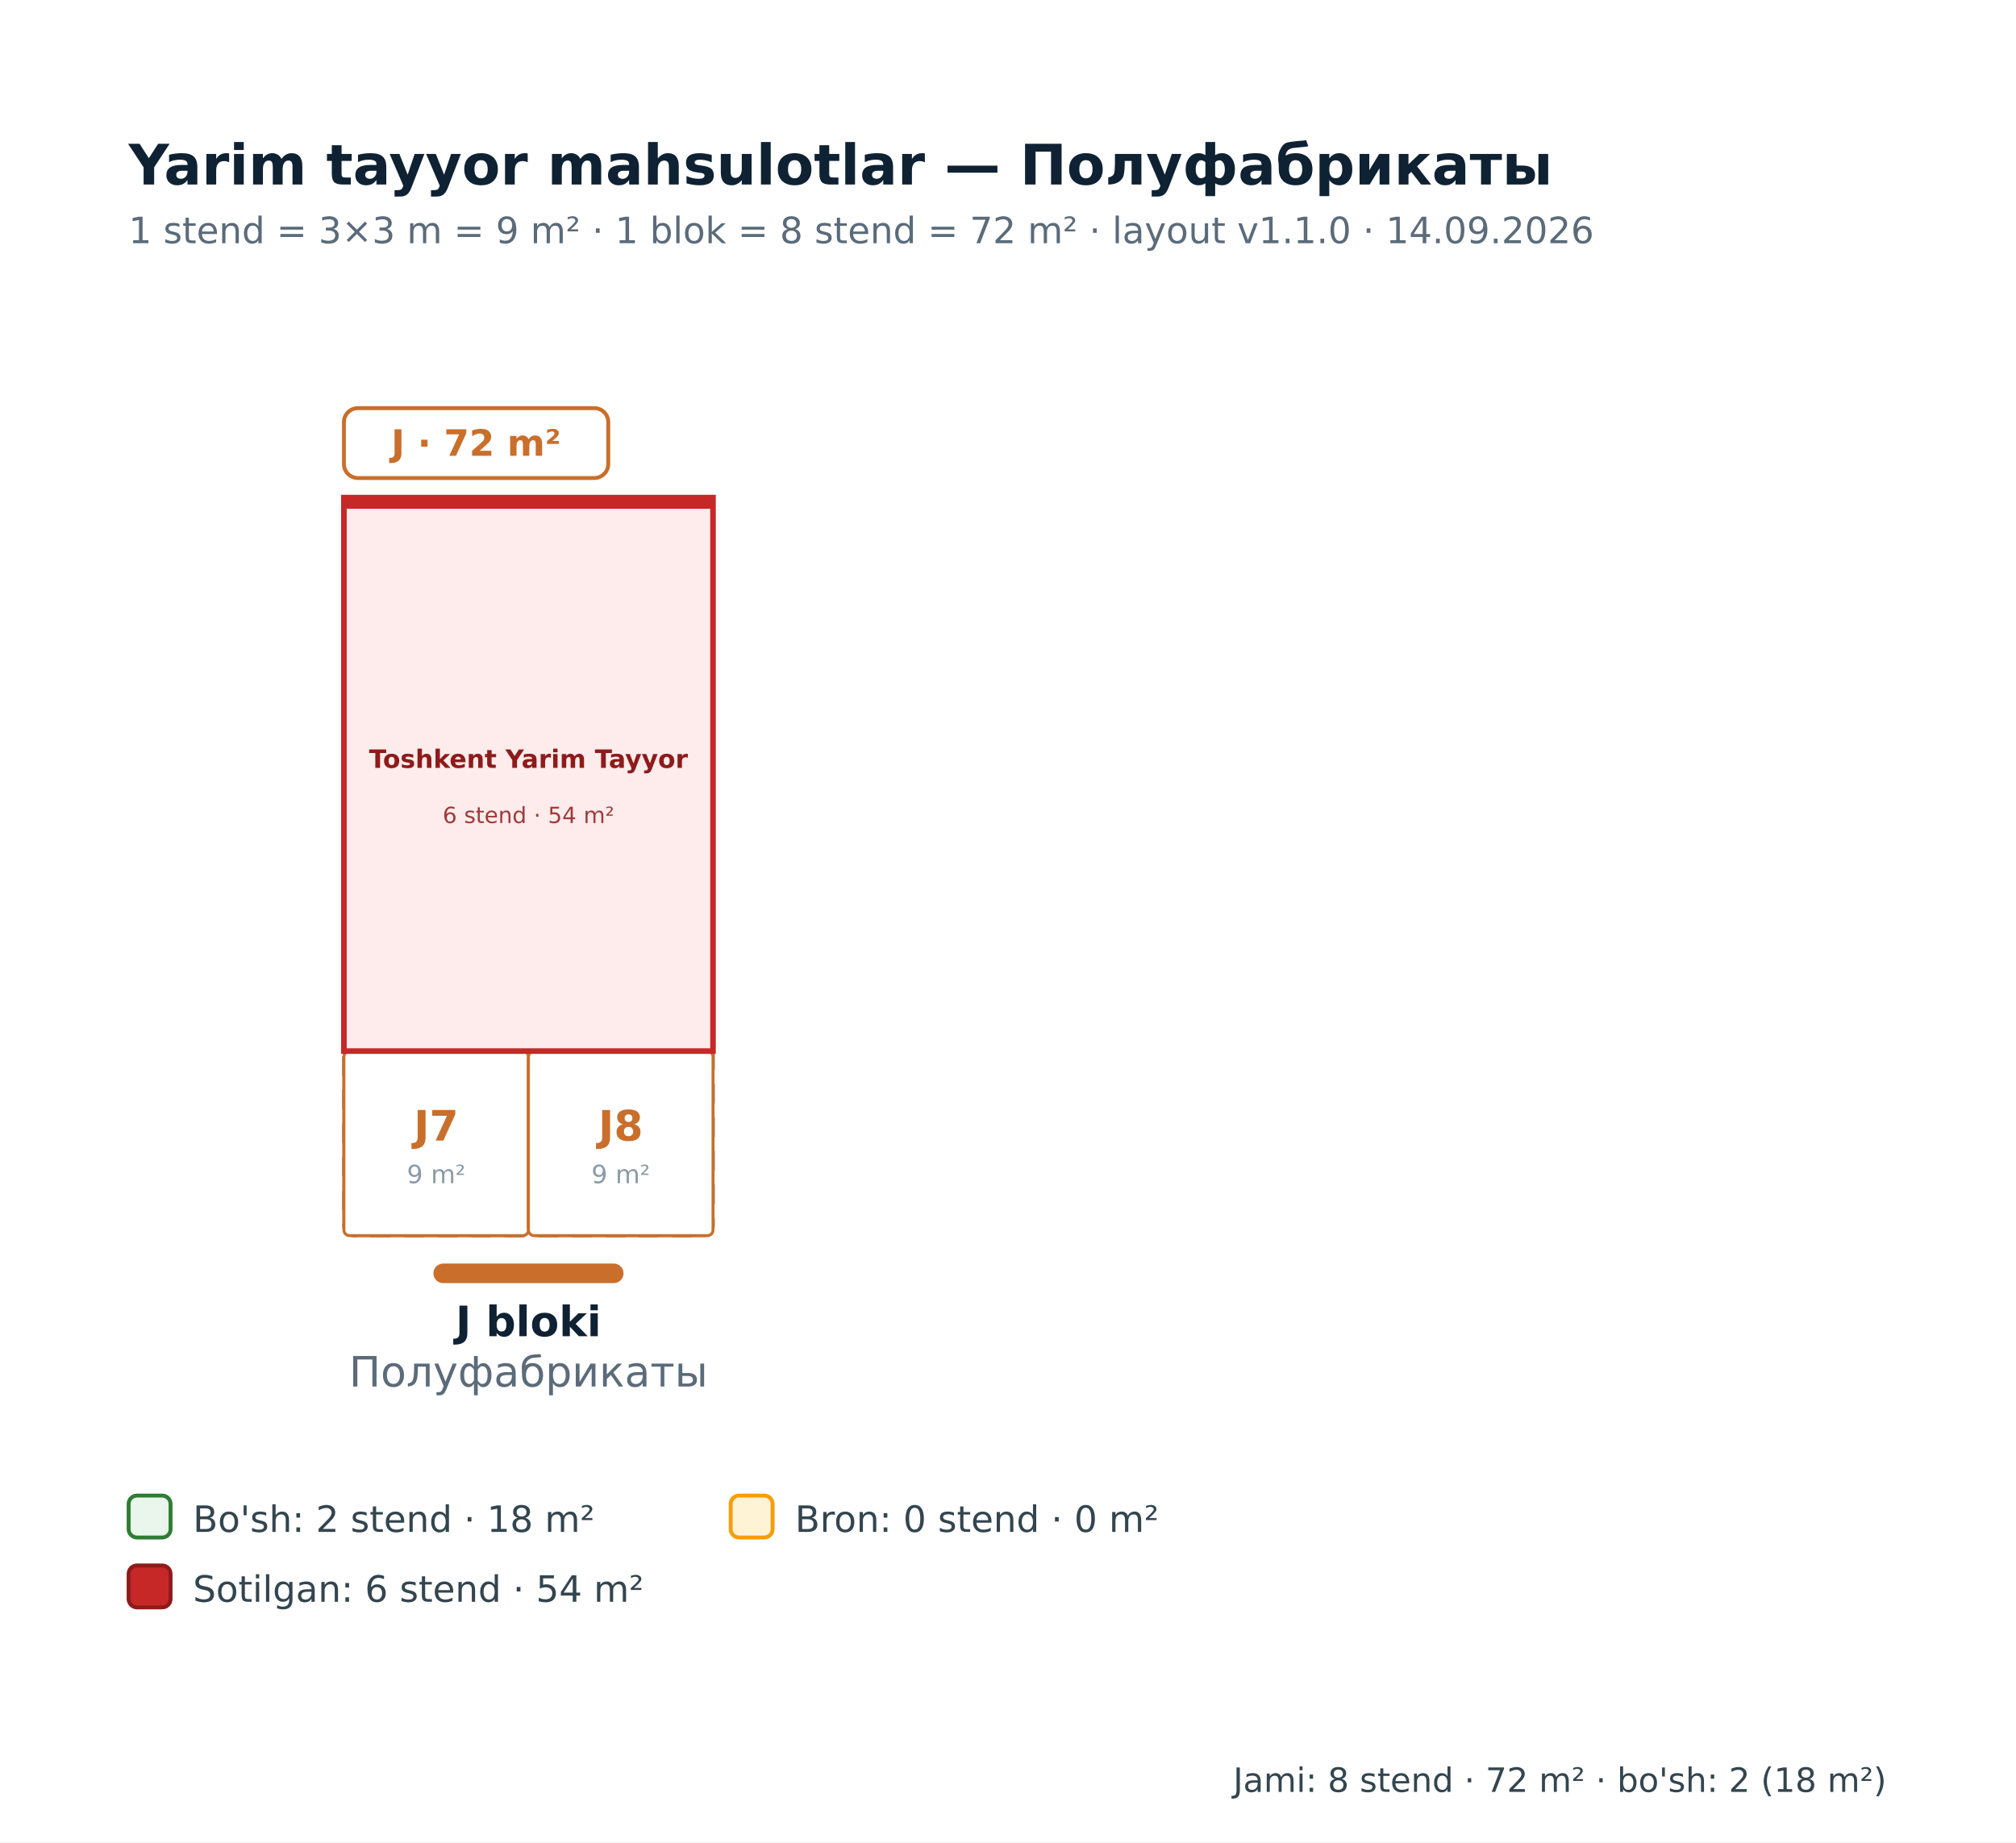
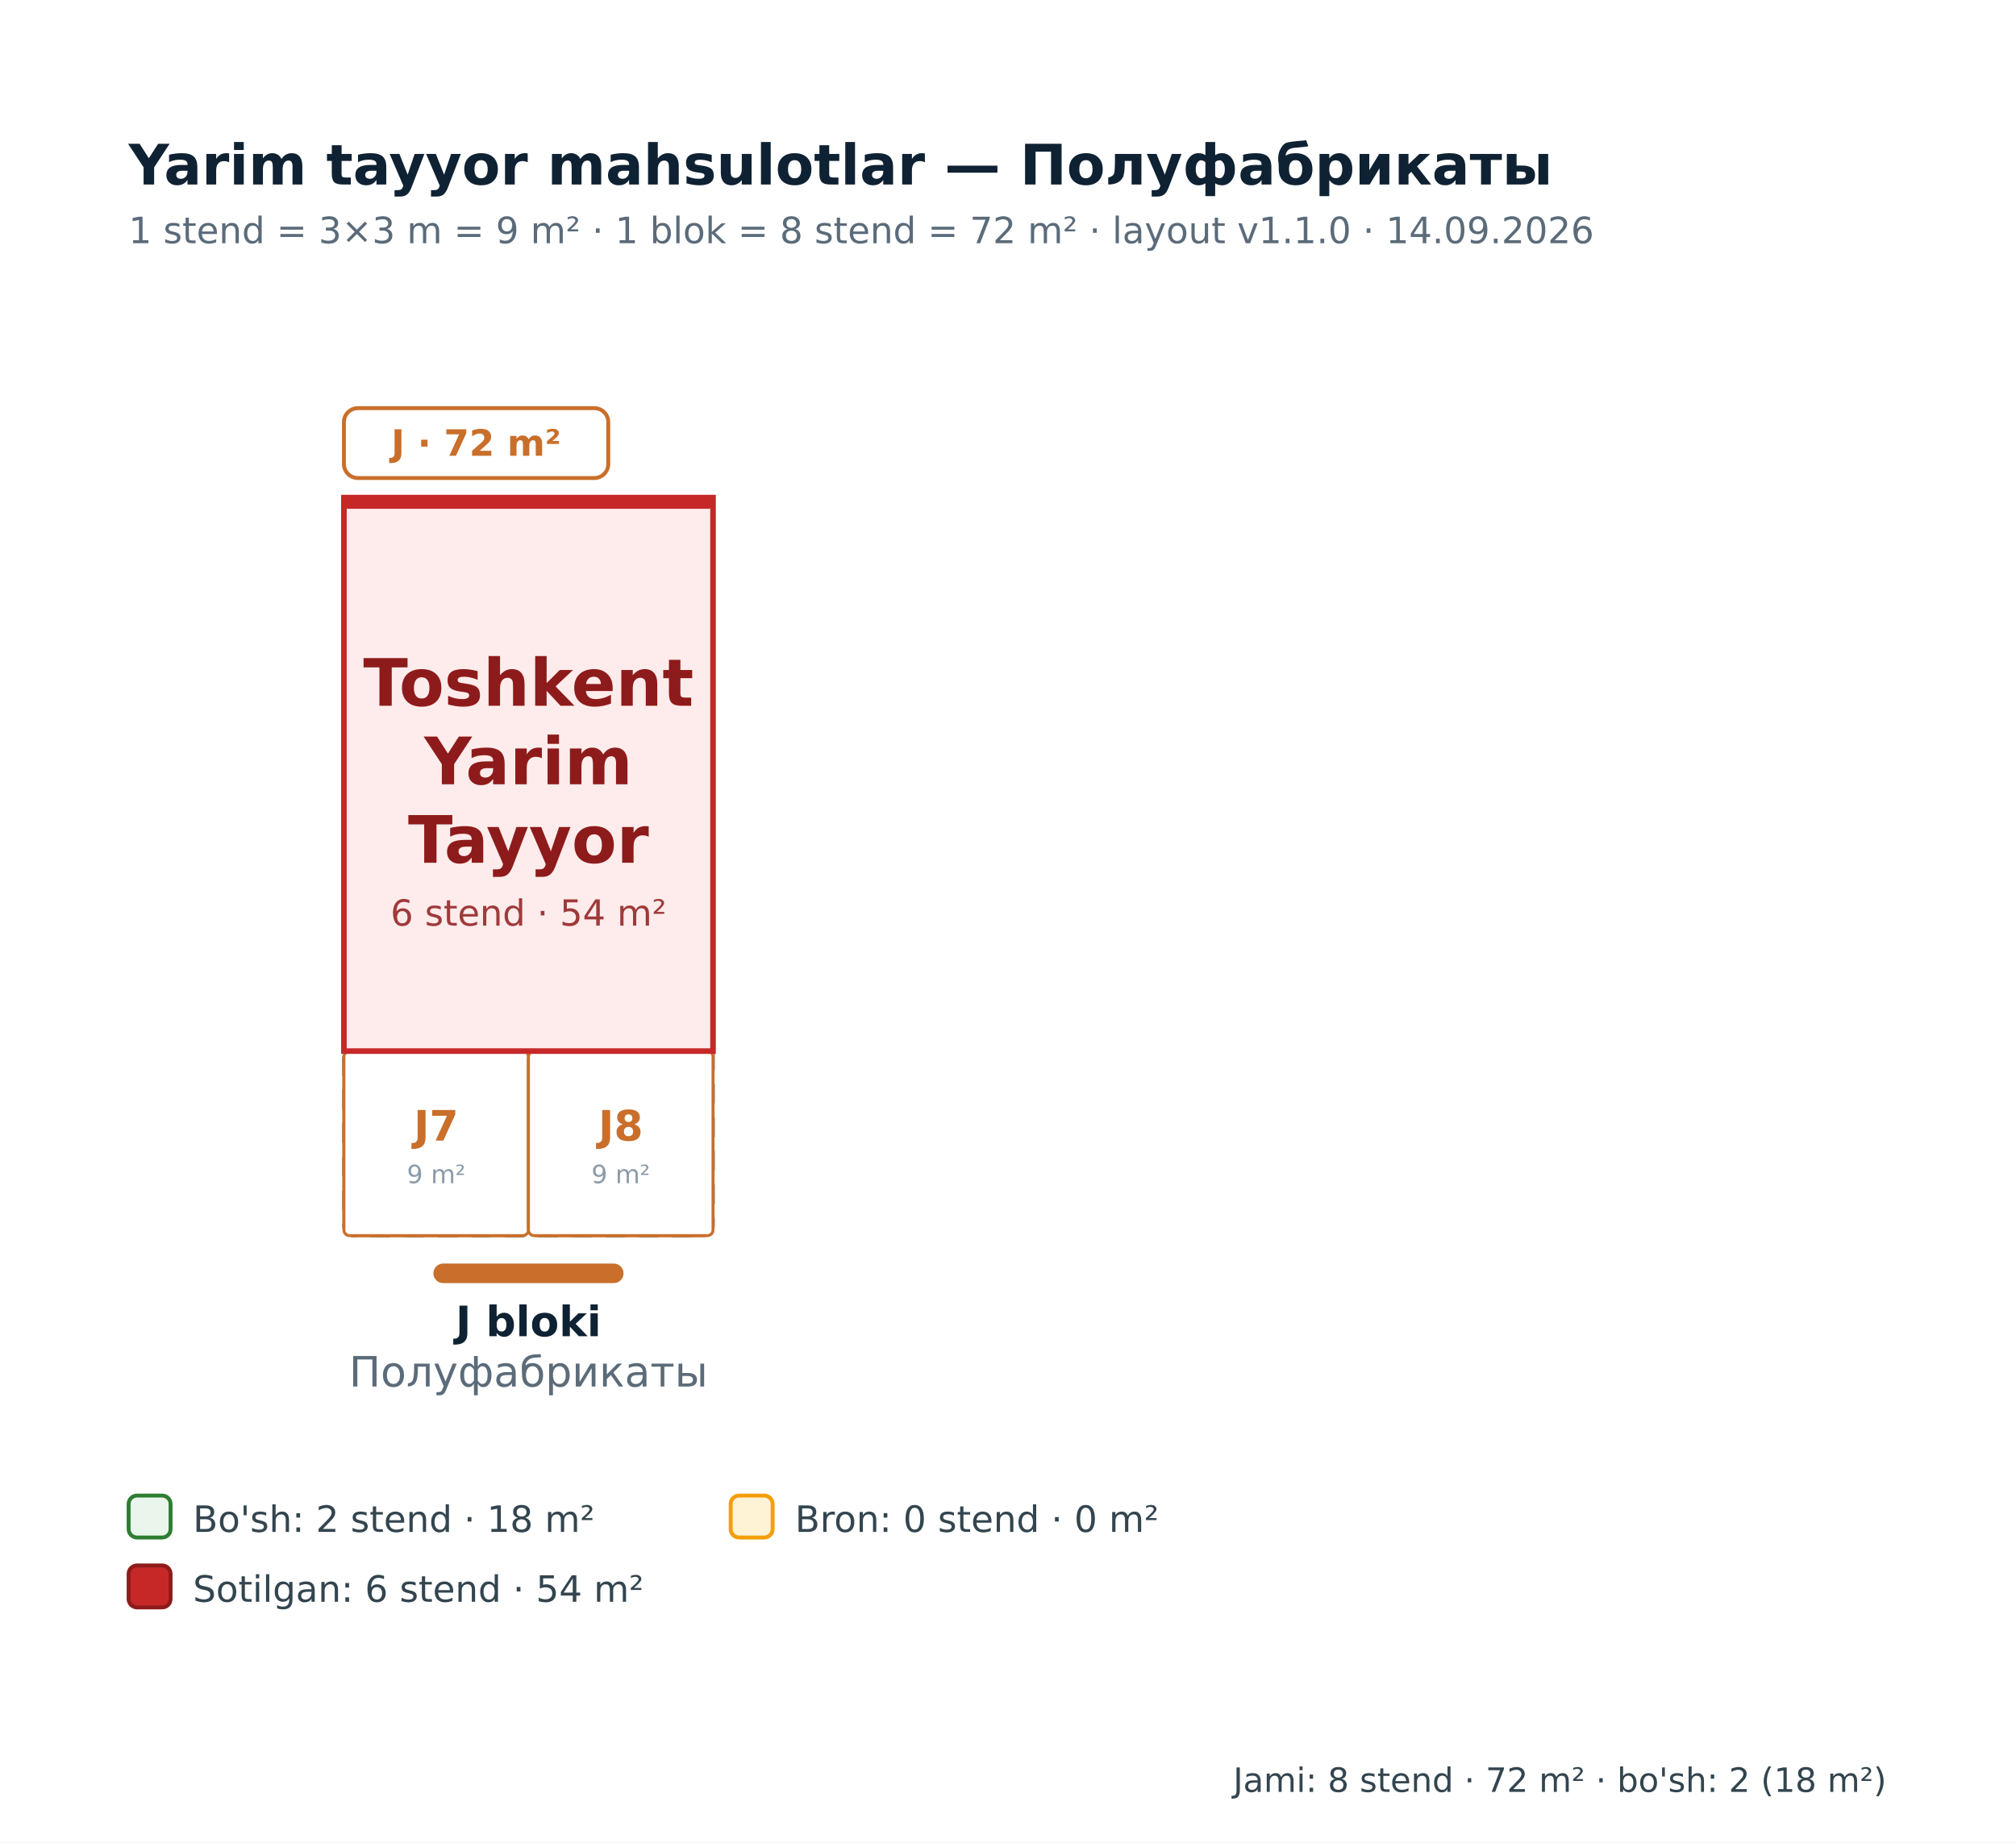
<svg xmlns="http://www.w3.org/2000/svg" width="721" height="659" viewBox="0 0 721 659" font-family="DejaVu Sans, Helvetica, Arial, sans-serif">
  <rect width="721" height="659" fill="#ffffff" />
  <text x="46" y="66" font-size="20" font-weight="bold" fill="#0f2233">Yarim tayyor mahsulotlar — Полуфабрикаты</text>
  <text x="46" y="87" font-size="13" fill="#5b6b7a">1 stend = 3×3 m = 9 m² · 1 blok = 8 stend = 72 m² · layout v1.1.0 · 14.09.2026</text>
  <rect x="123.00" y="178.00" width="132.00" height="264.00" fill="none" stroke="#90a4b5" stroke-width="1.4" stroke-dasharray="7 5" rx="4" />
  <rect x="123.00" y="146.00" width="94.54" height="25" rx="5" fill="#ffffff" stroke="#C96F2B" stroke-width="1.4" />
  <text x="170.27" y="163.05" font-size="13" font-weight="bold" fill="#C96F2B" text-anchor="middle">J · 72 m²</text>
  <rect x="123.00" y="376.00" width="66.00" height="66.00" rx="3" fill="#eaf6ec" stroke="#C96F2B" stroke-width="1.1" />
  <rect x="123.00" y="376.00" width="66.00" height="66.00" rx="2" fill="#ffffff" stroke="#C96F2B" stroke-width="1.05" />
  <text x="156.00" y="408.00" font-size="15.00" font-weight="bold" fill="#C96F2B" text-anchor="middle">J7</text>
  <text x="156.00" y="423.25" font-size="9.00" fill="#8a9aa8" text-anchor="middle">9 m²</text>
  <rect x="189.00" y="376.00" width="66.00" height="66.00" rx="3" fill="#eaf6ec" stroke="#C96F2B" stroke-width="1.1" />
  <rect x="189.00" y="376.00" width="66.00" height="66.00" rx="2" fill="#ffffff" stroke="#C96F2B" stroke-width="1.05" />
  <text x="222.00" y="408.00" font-size="15.00" font-weight="bold" fill="#C96F2B" text-anchor="middle">J8</text>
  <text x="222.00" y="423.25" font-size="9.00" fill="#8a9aa8" text-anchor="middle">9 m²</text>
  <rect x="155.00" y="452.00" width="68" height="7" rx="3.5" fill="#C96F2B" />
  <text x="189.00" y="478.00" font-size="15.00" font-weight="bold" fill="#0f2233" text-anchor="middle">J bloki</text>
  <text x="189.00" y="496.00" font-size="15.00" fill="#5b6b7a" text-anchor="middle">Полуфабрикаты</text>
  <path d="M123 178L189 178L255 178L255 244L255 310L255 376L189 376L123 376L123 310L123 244Z" fill="#fdeceb" stroke="#c62828" stroke-width="2" />
  <rect x="123.00" y="178.00" width="132.00" height="4" rx="1.5" fill="#c62828" />
-   <text x="189.00" y="274.69" font-size="9.04" font-weight="bold" fill="#8e1b1b" text-anchor="middle">Toshkent Yarim Tayyor</text>
-   <text x="189.00" y="294.42" font-size="8.00" fill="#8e1b1b" text-anchor="middle" opacity="0.85">6 stend · 54 m²</text>
+   <text x="189.00" y="252.47" font-size="23.40" font-weight="bold" fill="#8e1b1b" text-anchor="middle">Toshkent</text>
+   <text x="189.00" y="280.55" font-size="23.40" font-weight="bold" fill="#8e1b1b" text-anchor="middle">Yarim</text>
+   <text x="189.00" y="308.63" font-size="23.40" font-weight="bold" fill="#8e1b1b" text-anchor="middle">Tayyor</text>
+   <text x="189.00" y="331.12" font-size="12.87" fill="#8e1b1b" text-anchor="middle" opacity="0.85">6 stend · 54 m²</text>
  <rect x="46.00" y="535.00" width="15" height="15" rx="3" fill="#eaf6ec" stroke="#2e7d32" stroke-width="1.4" />
  <text x="69.00" y="548.00" font-size="13" fill="#33454f">Bo'sh: 2 stend · 18 m²</text>
  <rect x="261.32" y="535.00" width="15" height="15" rx="3" fill="#fff3d6" stroke="#f59e0b" stroke-width="1.4" />
  <text x="284.32" y="548.00" font-size="13" fill="#33454f">Bron: 0 stend · 0 m²</text>
  <rect x="46.00" y="560.00" width="15" height="15" rx="3" fill="#c62828" stroke="#8e1b1b" stroke-width="1.4" />
  <text x="69.00" y="573.00" font-size="13" fill="#33454f">Sotilgan: 6 stend · 54 m²</text>
  <text x="674.68" y="641" font-size="12" fill="#33454f" text-anchor="end">Jami: 8 stend · 72 m² · bo'sh: 2 (18 m²)</text>
</svg>
